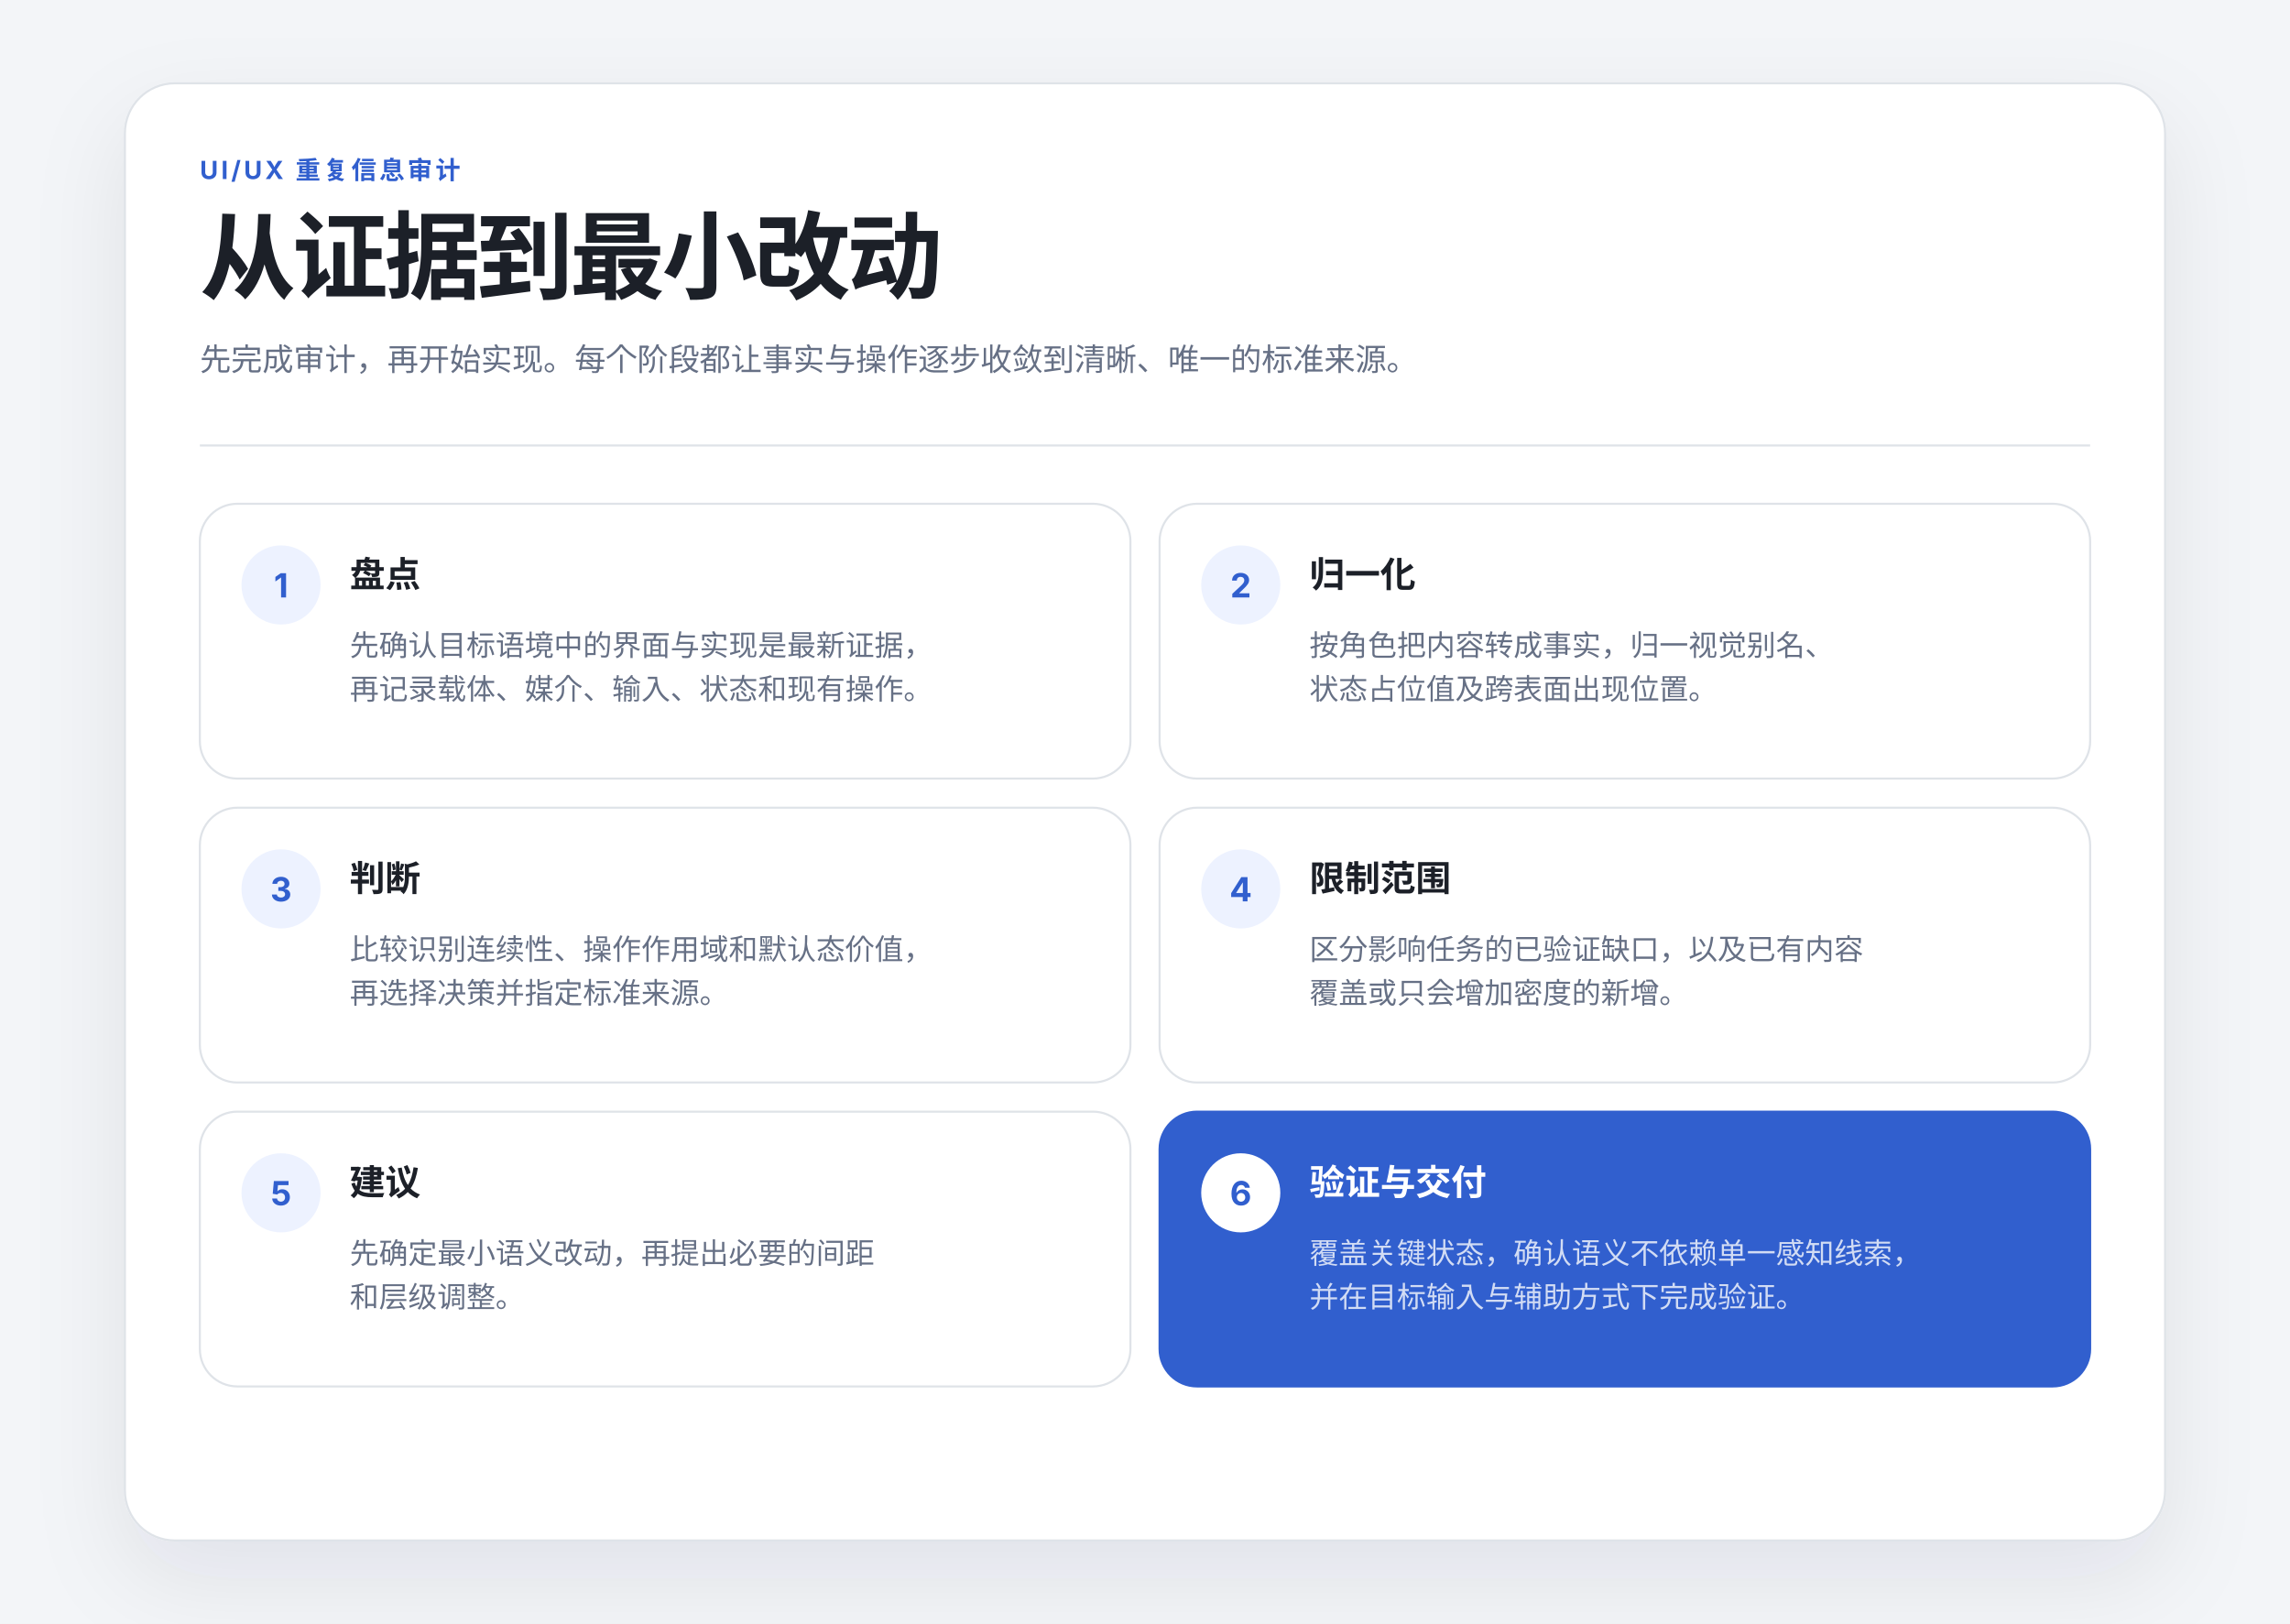
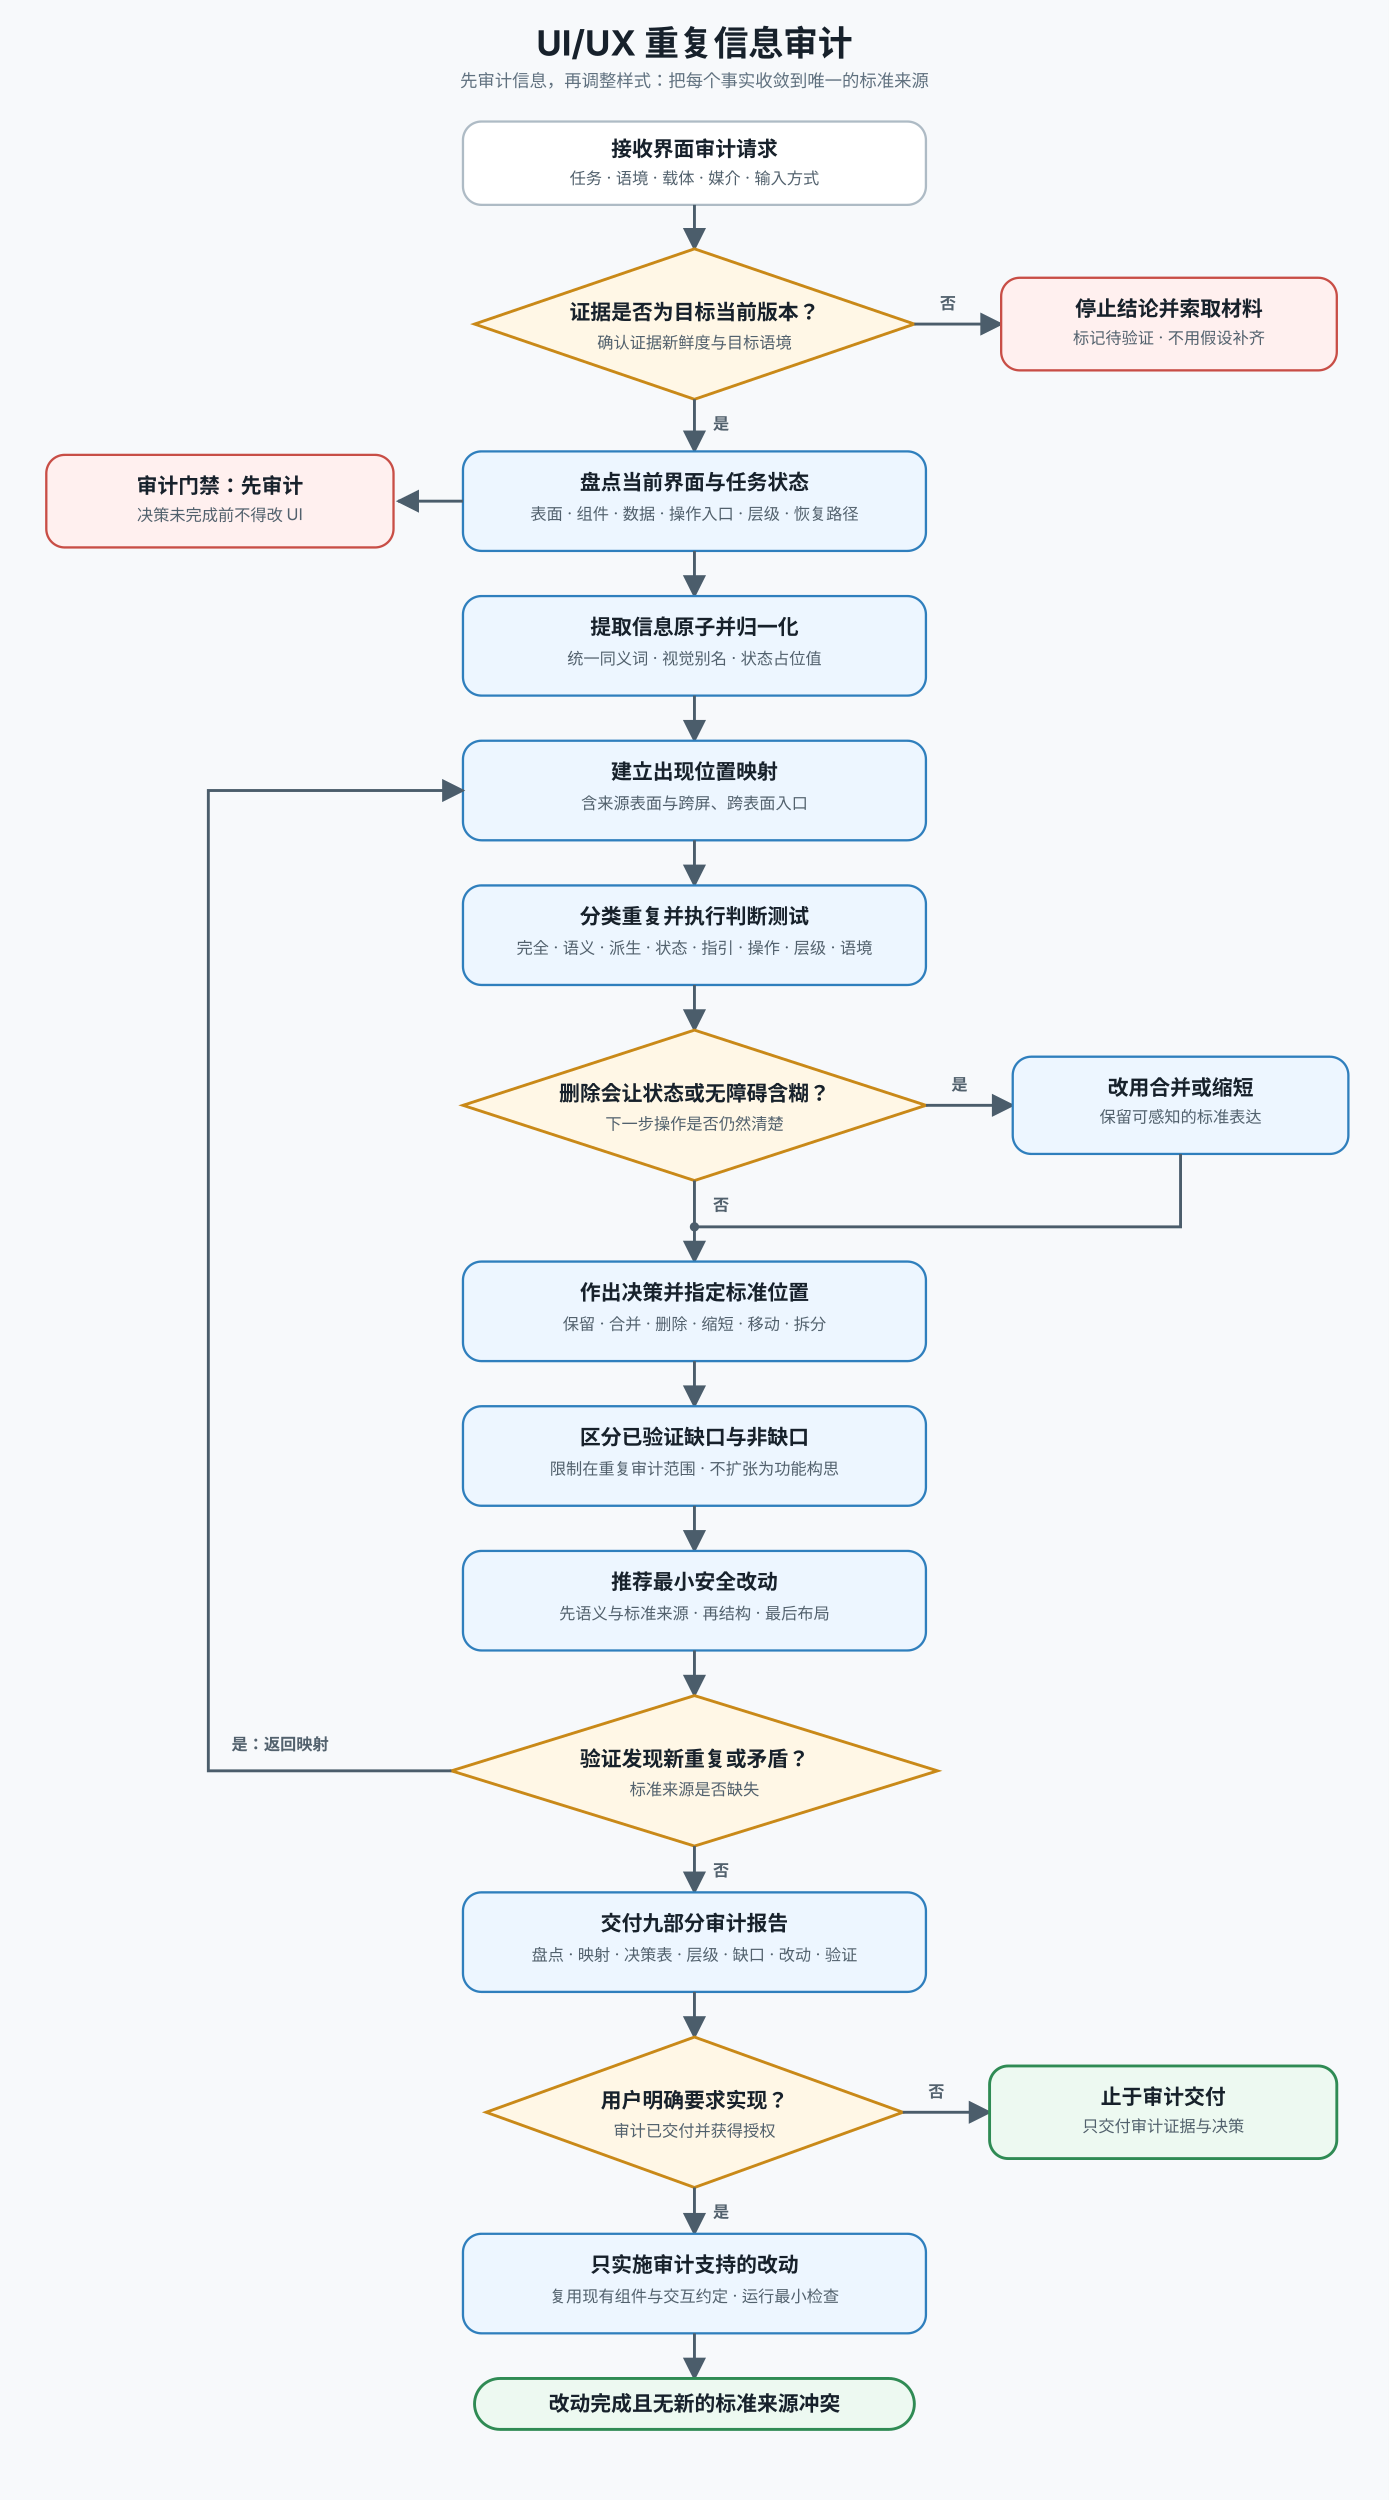
- <svg xmlns="http://www.w3.org/2000/svg" width="1100" height="780" viewBox="0 0 1100 780" role="img" aria-labelledby="workflow-title workflow-desc">
+ <svg xmlns="http://www.w3.org/2000/svg" width="1200" height="2160" viewBox="0 0 1200 2160" role="img" aria-labelledby="title desc">
  <defs>
-     <filter id="card-shadow" x="-10%" y="-10%" width="120%" height="130%">
-       <feDropShadow dx="0" dy="18" stdDeviation="22" flood-color="#1d273d" flood-opacity="0.08" />
-     </filter>
+     <marker id="arrow" viewBox="0 0 10 10" refX="9" refY="5" markerWidth="8" markerHeight="8" orient="auto">
+       <path d="M0 0 L10 5 L0 10 Z" fill="#4b5d6b" />
+     </marker>
    <style>
-       text {
-         font-family: Inter, ui-sans-serif, -apple-system, BlinkMacSystemFont, "Segoe UI", "PingFang SC", "Microsoft YaHei", sans-serif;
-       }
- 
-       .eyebrow {
-         font-size: 12px;
-         font-weight: 700;
-         letter-spacing: 1.44px;
-       }
- 
-       .heading {
-         font-size: 46px;
-         font-weight: 650;
-         letter-spacing: -1.61px;
-       }
- 
-       .intro {
-         font-size: 15px;
-       }
- 
-       .stage-card {
-         fill: #ffffff;
-         stroke: #dfe3e8;
-         stroke-width: 1;
-       }
- 
-       .stage-number {
-         fill: #edf2ff;
-       }
- 
-       .number {
-         font-size: 16px;
-         font-weight: 700;
-         text-anchor: middle;
-         dominant-baseline: middle;
-       }
- 
-       .stage-title {
-         font-size: 17px;
-         font-weight: 650;
-       }
- 
-       .stage-copy {
-         font-size: 14px;
-       }
- 
-       .final-number {
-         fill: #ffffff;
-       }
- 
+       .title { font: 700 30px -apple-system, BlinkMacSystemFont, "PingFang SC", sans-serif; fill: #17212b; }
+       .subtitle { font: 400 15px -apple-system, BlinkMacSystemFont, "PingFang SC", sans-serif; fill: #60717f; }
+       .label { font: 600 18px -apple-system, BlinkMacSystemFont, "PingFang SC", sans-serif; fill: #17212b; text-anchor: middle; }
+       .detail { font: 400 14px -apple-system, BlinkMacSystemFont, "PingFang SC", sans-serif; fill: #52616d; text-anchor: middle; }
+       .branch { font: 700 14px -apple-system, BlinkMacSystemFont, "PingFang SC", sans-serif; fill: #52616d; }
+       .line { fill: none; stroke: #4b5d6b; stroke-width: 2.5; marker-end: url(#arrow); }
+       .route { fill: none; stroke: #4b5d6b; stroke-width: 2.5; }
+       .step { fill: #ffffff; stroke: #aebbc5; stroke-width: 2; }
+       .action { fill: #edf6ff; stroke: #2f7fbd; stroke-width: 2; }
+       .decision { fill: #fff7e6; stroke: #c98918; stroke-width: 2.5; }
+       .stop { fill: #fff0ef; stroke: #c84e46; stroke-width: 2; }
+       .done { fill: #edf9f1; stroke: #2f8b54; stroke-width: 2.5; }
    </style>
  </defs>
-   <rect width="1100" height="780" fill="#f3f5f8" />
-   <rect x="60" y="40" width="980" height="700" rx="24" fill="#ffffff" stroke="#dfe3e8" filter="url(#card-shadow)" />
-   <text class="eyebrow" x="96" y="86" fill="#315fce">UI/UX 重复信息审计</text>
-   <text class="heading" x="96" y="140" fill="#1c2028">从证据到最小改动</text>
-   <text class="intro" x="96" y="178" fill="#667085">先完成审计，再开始实现。每个阶段都让事实与操作逐步收敛到清晰、唯一的标准来源。</text>
-   <line x1="96" y1="214" x2="1004" y2="214" stroke="#dfe3e8" />
-   <g aria-label="阶段 1 盘点">
-     <rect class="stage-card" x="96" y="242" width="447" height="132" rx="18" />
-     <circle class="stage-number" cx="135" cy="281" r="19" />
-     <text class="number" x="135" y="281" fill="#315fce">1</text>
-     <text class="stage-title" x="168" y="282" fill="#1c2028">盘点</text>
-     <text class="stage-copy" x="168" y="315" fill="#667085">先确认目标语境中的界面与实现是最新证据，</text>
-     <text class="stage-copy" x="168" y="336" fill="#667085">再记录载体、媒介、输入、状态和现有操作。</text>
-   </g>
-   <g aria-label="阶段 2 归一化">
-     <rect class="stage-card" x="557" y="242" width="447" height="132" rx="18" />
-     <circle class="stage-number" cx="596" cy="281" r="19" />
-     <text class="number" x="596" y="281" fill="#315fce">2</text>
-     <text class="stage-title" x="629" y="282" fill="#1c2028">归一化</text>
-     <text class="stage-copy" x="629" y="315" fill="#667085">按角色把内容转成事实，归一视觉别名、</text>
-     <text class="stage-copy" x="629" y="336" fill="#667085">状态占位值及跨表面出现位置。</text>
-   </g>
-   <g aria-label="阶段 3 判断">
-     <rect class="stage-card" x="96" y="388" width="447" height="132" rx="18" />
-     <circle class="stage-number" cx="135" cy="427" r="19" />
-     <text class="number" x="135" y="427" fill="#315fce">3</text>
-     <text class="stage-title" x="168" y="428" fill="#1c2028">判断</text>
-     <text class="stage-copy" x="168" y="461" fill="#667085">比较识别连续性、操作作用域和默认态价值，</text>
-     <text class="stage-copy" x="168" y="482" fill="#667085">再选择决策并指定标准来源。</text>
-   </g>
-   <g aria-label="阶段 4 限制范围">
-     <rect class="stage-card" x="557" y="388" width="447" height="132" rx="18" />
-     <circle class="stage-number" cx="596" cy="427" r="19" />
-     <text class="number" x="596" y="427" fill="#315fce">4</text>
-     <text class="stage-title" x="629" y="428" fill="#1c2028">限制范围</text>
-     <text class="stage-copy" x="629" y="461" fill="#667085">区分影响任务的已验证缺口，以及已有内容</text>
-     <text class="stage-copy" x="629" y="482" fill="#667085">覆盖或只会增加密度的新增。</text>
-   </g>
-   <g aria-label="阶段 5 建议">
-     <rect class="stage-card" x="96" y="534" width="447" height="132" rx="18" />
-     <circle class="stage-number" cx="135" cy="573" r="19" />
-     <text class="number" x="135" y="573" fill="#315fce">5</text>
-     <text class="stage-title" x="168" y="574" fill="#1c2028">建议</text>
-     <text class="stage-copy" x="168" y="607" fill="#667085">先确定最小语义改动，再提出必要的间距</text>
-     <text class="stage-copy" x="168" y="628" fill="#667085">和层级调整。</text>
-   </g>
-   <g class="final-card" aria-label="阶段 6 验证与交付">
-     <rect x="557" y="534" width="447" height="132" rx="18" fill="#315fce" stroke="#315fce" />
-     <circle class="final-number" cx="596" cy="573" r="19" />
-     <text class="number" x="596" y="573" fill="#315fce">6</text>
-     <text class="stage-title" x="629" y="574" fill="#ffffff">验证与交付</text>
-     <text class="stage-copy" x="629" y="607" fill="#ffffff" opacity="0.78">覆盖关键状态，确认语义不依赖单一感知线索，</text>
-     <text class="stage-copy" x="629" y="628" fill="#ffffff" opacity="0.78">并在目标输入与辅助方式下完成验证。</text>
-   </g>
+   <rect width="1200" height="2160" fill="#f7f9fb" />
+   <text class="title" x="600" y="48" text-anchor="middle">UI/UX 重复信息审计</text>
+   <text class="subtitle" x="600" y="75" text-anchor="middle">先审计信息，再调整样式：把每个事实收敛到唯一的标准来源</text>
+   <rect class="step" x="400" y="105" width="400" height="72" rx="16" />
+   <text class="label" x="600" y="135">接收界面审计请求</text>
+   <text class="detail" x="600" y="159">任务 · 语境 · 载体 · 媒介 · 输入方式</text>
+   <path class="line" d="M600 177 V215" />
+   <polygon class="decision" points="600,215 790,280 600,345 410,280" />
+   <text class="label" x="600" y="276">证据是否为目标当前版本？</text>
+   <text class="detail" x="600" y="301">确认证据新鲜度与目标语境</text>
+   <text class="branch" x="812" y="267">否</text>
+   <path class="line" d="M790 280 H865" />
+   <rect class="stop" x="865" y="240" width="290" height="80" rx="16" />
+   <text class="label" x="1010" y="273">停止结论并索取材料</text>
+   <text class="detail" x="1010" y="297">标记待验证 · 不用假设补齐</text>
+   <text class="branch" x="616" y="371">是</text>
+   <path class="line" d="M600 345 V390" />
+   <rect class="action" x="400" y="390" width="400" height="86" rx="16" />
+   <text class="label" x="600" y="423">盘点当前界面与任务状态</text>
+   <text class="detail" x="600" y="449">表面 · 组件 · 数据 · 操作入口 · 层级 · 恢复路径</text>
+   <path class="line" d="M400 433 H344" />
+   <rect class="stop" x="40" y="393" width="300" height="80" rx="16" />
+   <text class="label" x="190" y="426">审计门禁：先审计</text>
+   <text class="detail" x="190" y="450">决策未完成前不得改 UI</text>
+   <path class="line" d="M600 476 V515" />
+   <rect class="action" x="400" y="515" width="400" height="86" rx="16" />
+   <text class="label" x="600" y="548">提取信息原子并归一化</text>
+   <text class="detail" x="600" y="574">统一同义词 · 视觉别名 · 状态占位值</text>
+   <path class="line" d="M600 601 V640" />
+   <rect class="action" x="400" y="640" width="400" height="86" rx="16" />
+   <text class="label" x="600" y="673">建立出现位置映射</text>
+   <text class="detail" x="600" y="699">含来源表面与跨屏、跨表面入口</text>
+   <path class="line" d="M600 726 V765" />
+   <rect class="action" x="400" y="765" width="400" height="86" rx="16" />
+   <text class="label" x="600" y="798">分类重复并执行判断测试</text>
+   <text class="detail" x="600" y="824">完全 · 语义 · 派生 · 状态 · 指引 · 操作 · 层级 · 语境</text>
+   <path class="line" d="M600 851 V890" />
+   <polygon class="decision" points="600,890 800,955 600,1020 400,955" />
+   <text class="label" x="600" y="951">删除会让状态或无障碍含糊？</text>
+   <text class="detail" x="600" y="976">下一步操作是否仍然清楚</text>
+   <text class="branch" x="822" y="942">是</text>
+   <path class="line" d="M800 955 H875" />
+   <rect class="action" x="875" y="913" width="290" height="84" rx="16" />
+   <text class="label" x="1020" y="946">改用合并或缩短</text>
+   <text class="detail" x="1020" y="970">保留可感知的标准表达</text>
+   <text class="branch" x="616" y="1046">否</text>
+   <path class="route" d="M600 1020 V1060" />
+   <path class="route" d="M1020 997 V1060 H600" />
+   <circle cx="600" cy="1060" r="4" fill="#4b5d6b" />
+   <path class="line" d="M600 1060 V1090" />
+   <rect class="action" x="400" y="1090" width="400" height="86" rx="16" />
+   <text class="label" x="600" y="1123">作出决策并指定标准位置</text>
+   <text class="detail" x="600" y="1149">保留 · 合并 · 删除 · 缩短 · 移动 · 拆分</text>
+   <path class="line" d="M600 1176 V1215" />
+   <rect class="action" x="400" y="1215" width="400" height="86" rx="16" />
+   <text class="label" x="600" y="1248">区分已验证缺口与非缺口</text>
+   <text class="detail" x="600" y="1274">限制在重复审计范围 · 不扩张为功能构思</text>
+   <path class="line" d="M600 1301 V1340" />
+   <rect class="action" x="400" y="1340" width="400" height="86" rx="16" />
+   <text class="label" x="600" y="1373">推荐最小安全改动</text>
+   <text class="detail" x="600" y="1399">先语义与标准来源 · 再结构 · 最后布局</text>
+   <path class="line" d="M600 1426 V1465" />
+   <polygon class="decision" points="600,1465 810,1530 600,1595 390,1530" />
+   <text class="label" x="600" y="1526">验证发现新重复或矛盾？</text>
+   <text class="detail" x="600" y="1551">标准来源是否缺失</text>
+   <text class="branch" x="200" y="1512">是：返回映射</text>
+   <path class="line" d="M390 1530 H180 V683 H400" />
+   <text class="branch" x="616" y="1621">否</text>
+   <path class="line" d="M600 1595 V1635" />
+   <rect class="action" x="400" y="1635" width="400" height="86" rx="16" />
+   <text class="label" x="600" y="1668">交付九部分审计报告</text>
+   <text class="detail" x="600" y="1694">盘点 · 映射 · 决策表 · 层级 · 缺口 · 改动 · 验证</text>
+   <path class="line" d="M600 1721 V1760" />
+   <polygon class="decision" points="600,1760 780,1825 600,1890 420,1825" />
+   <text class="label" x="600" y="1821">用户明确要求实现？</text>
+   <text class="detail" x="600" y="1846">审计已交付并获得授权</text>
+   <text class="branch" x="802" y="1812">否</text>
+   <path class="line" d="M780 1825 H855" />
+   <rect class="done" x="855" y="1785" width="300" height="80" rx="16" />
+   <text class="label" x="1005" y="1818">止于审计交付</text>
+   <text class="detail" x="1005" y="1842">只交付审计证据与决策</text>
+   <text class="branch" x="616" y="1916">是</text>
+   <path class="line" d="M600 1890 V1930" />
+   <rect class="action" x="400" y="1930" width="400" height="86" rx="16" />
+   <text class="label" x="600" y="1963">只实施审计支持的改动</text>
+   <text class="detail" x="600" y="1989">复用现有组件与交互约定 · 运行最小检查</text>
+   <path class="line" d="M600 2016 V2055" />
+   <rect class="done" x="410" y="2055" width="380" height="44" rx="22" />
+   <text class="label" x="600" y="2083">改动完成且无新的标准来源冲突</text>
</svg>
